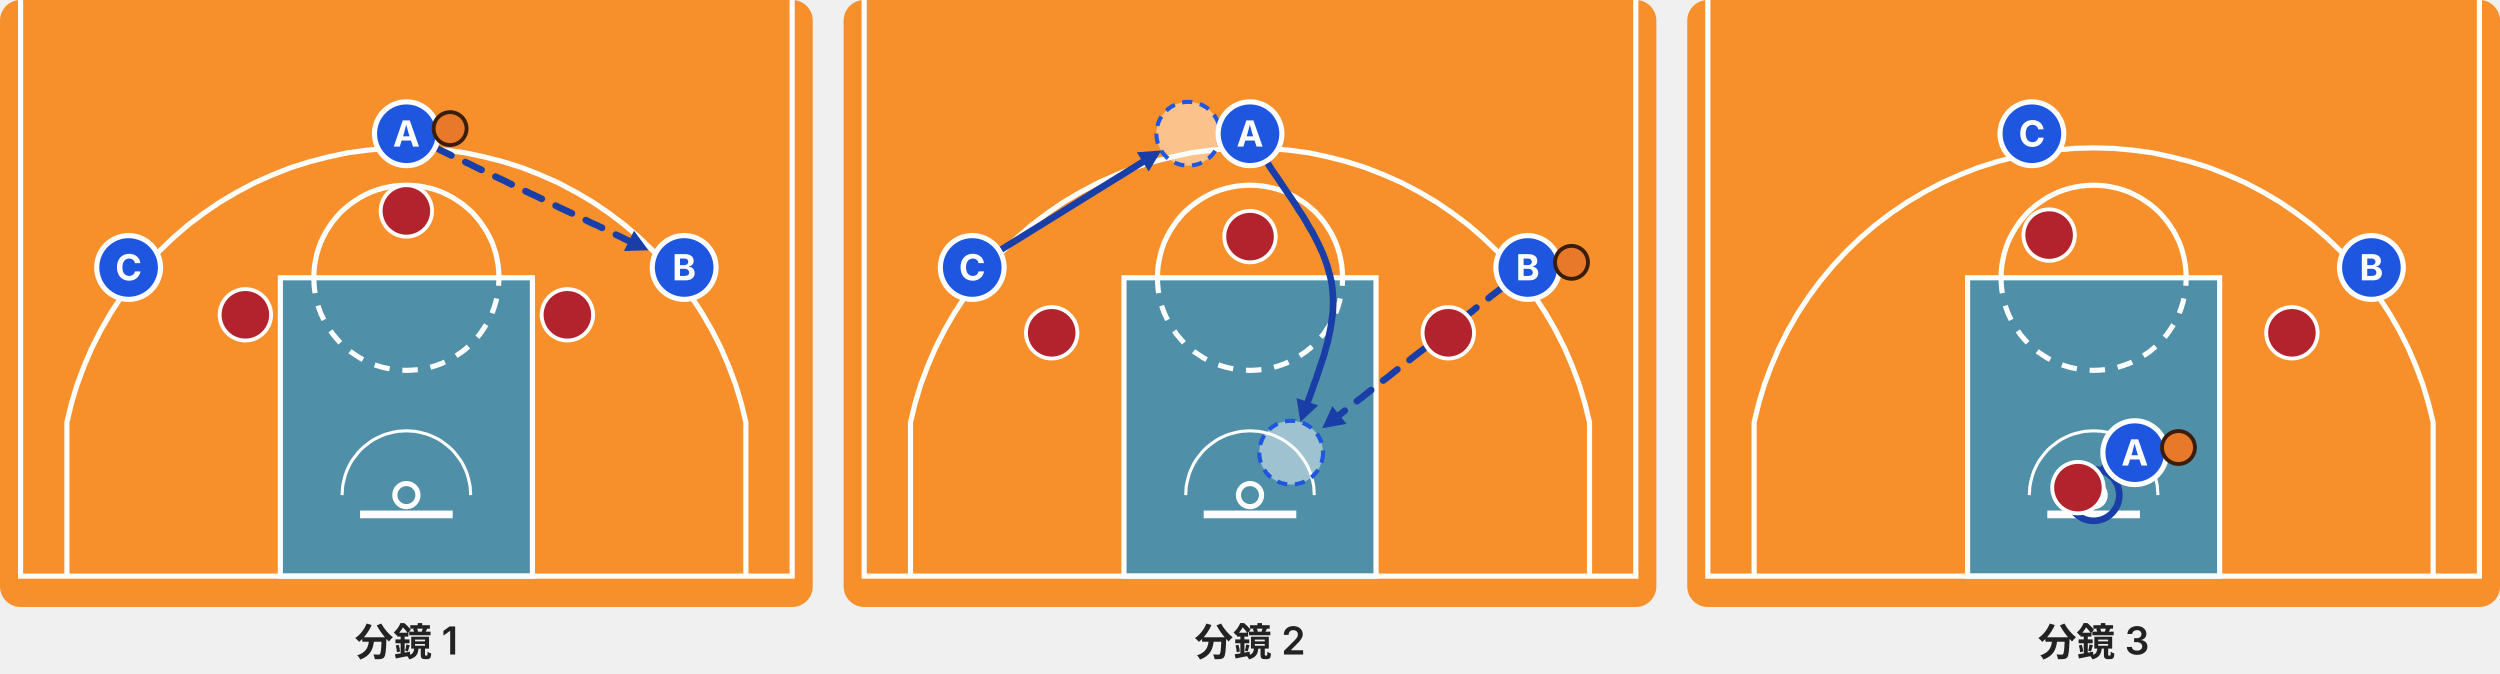
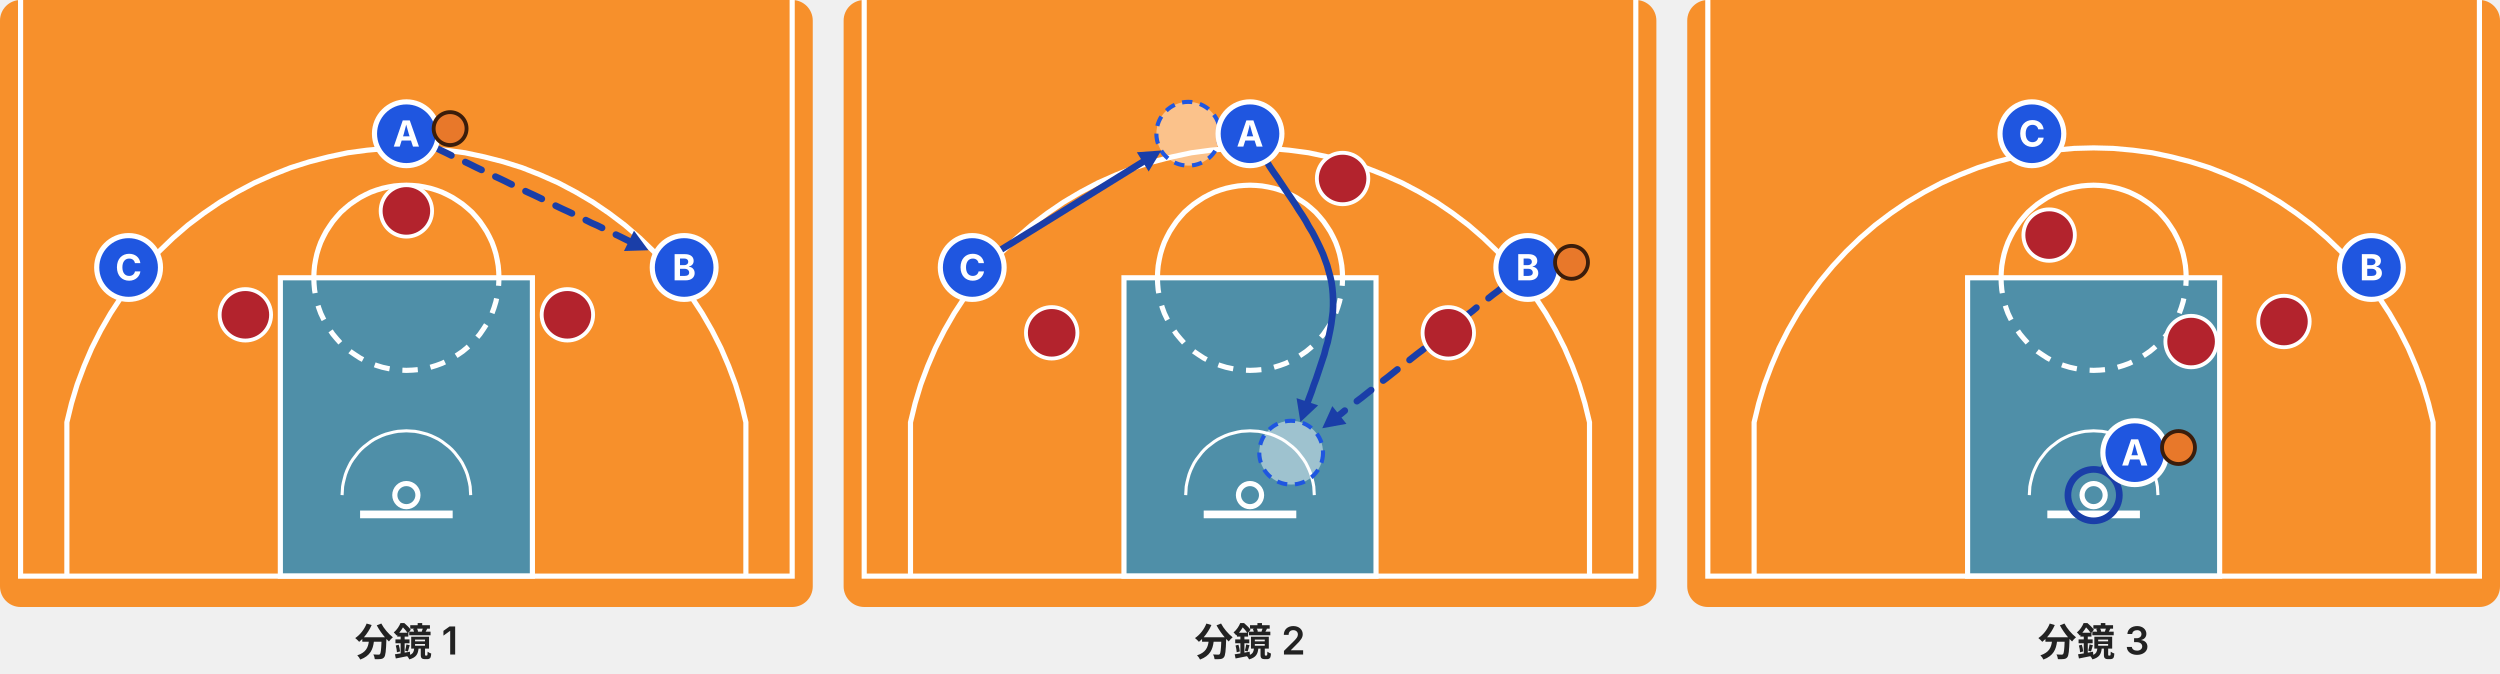
<svg xmlns="http://www.w3.org/2000/svg" viewBox="0 0 972.0 262.0" width="972.0" height="262.0" font-family="-apple-system, 'PingFang TC', 'Noto Sans TC', sans-serif">
  <g transform="translate(0,0)">
    <rect width="316.0" height="236.0" rx="8" fill="#f7902b" />
    <rect x="109.0" y="108.0" width="98.0" height="116.0" fill="#4f8fa8" stroke="#ffffff" stroke-width="2" />
    <polyline points="8.0,0.0 8.0,224.0 308.0,224.0 308.0,0.0" fill="none" stroke="#ffffff" stroke-width="2" />
    <polyline points="194.0,108.0 193.9,105.6 193.7,103.3 193.3,101.0 192.8,98.7 192.1,96.4 191.3,94.2 190.3,92.1 189.2,90.0 187.9,88.0 186.6,86.1 185.1,84.3 183.5,82.5 181.7,80.9 179.9,79.4 178.0,78.1 176.0,76.8 173.9,75.7 171.8,74.7 169.6,73.9 167.3,73.2 165.0,72.7 162.7,72.3 160.4,72.1 158.0,72.0 155.6,72.1 153.3,72.3 151.0,72.7 148.7,73.2 146.4,73.9 144.2,74.7 142.1,75.7 140.0,76.8 138.0,78.1 136.1,79.4 134.3,80.9 132.5,82.5 130.9,84.3 129.4,86.1 128.1,88.0 126.8,90.0 125.7,92.1 124.7,94.2 123.9,96.4 123.2,98.7 122.7,101.0 122.3,103.3 122.1,105.6 122.0,108.0" fill="none" stroke="#ffffff" stroke-width="2" />
    <polyline points="122.0,108.0 122.1,110.4 122.3,112.7 122.7,115.0 123.2,117.3 123.9,119.6 124.7,121.8 125.7,123.9 126.8,126.0 128.1,128.0 129.4,129.9 130.9,131.7 132.5,133.5 134.3,135.1 136.1,136.6 138.0,137.9 140.0,139.2 142.1,140.3 144.2,141.3 146.4,142.1 148.7,142.8 151.0,143.3 153.3,143.7 155.6,143.9 158.0,144.0 160.4,143.9 162.7,143.7 165.0,143.3 167.3,142.8 169.6,142.1 171.8,141.3 173.9,140.3 176.0,139.2 178.0,137.9 179.9,136.6 181.7,135.1 183.5,133.5 185.1,131.7 186.6,129.9 187.9,128.0 189.2,126.0 190.3,123.9 191.3,121.8 192.1,119.6 192.8,117.3 193.3,115.0 193.7,112.7 193.9,110.4 194.0,108.0" fill="none" stroke="#ffffff" stroke-width="2" stroke-dasharray="6 5" />
    <polyline points="290.0,224.0 290.0,164.2 288.2,156.8 286.0,149.5 283.3,142.3 280.3,135.3 276.8,128.4 273.0,121.8 268.8,115.4 264.3,109.3 259.4,103.4 254.2,97.8 248.7,92.5 242.9,87.5 236.8,82.9 230.5,78.6 223.9,74.7 217.1,71.1 210.1,68.0 203.0,65.2 195.7,62.9 188.3,61.0 180.8,59.4 173.3,58.4 165.6,57.7 158.0,57.5 150.4,57.7 142.7,58.4 135.2,59.4 127.7,61.0 120.3,62.9 113.0,65.2 105.9,68.0 98.9,71.1 92.1,74.7 85.5,78.6 79.2,82.9 73.1,87.5 67.3,92.5 61.8,97.8 56.6,103.4 51.7,109.3 47.2,115.4 43.0,121.8 39.2,128.4 35.7,135.3 32.7,142.3 30.0,149.5 27.8,156.8 26.0,164.2 26.0,224.0" fill="none" stroke="#ffffff" stroke-width="2" />
    <polyline points="183.0,192.5 182.9,190.9 182.8,189.2 182.5,187.6 182.1,186.0 181.7,184.5 181.1,182.9 180.4,181.4 179.7,180.0 178.8,178.6 177.8,177.3 176.8,176.0 175.7,174.8 174.5,173.7 173.2,172.7 171.9,171.7 170.5,170.8 169.1,170.1 167.6,169.4 166.0,168.8 164.5,168.4 162.9,168.0 161.3,167.7 159.6,167.6 158.0,167.5 156.4,167.6 154.7,167.7 153.1,168.0 151.5,168.4 150.0,168.8 148.4,169.4 146.9,170.1 145.5,170.8 144.1,171.7 142.8,172.7 141.5,173.7 140.3,174.8 139.2,176.0 138.2,177.3 137.2,178.6 136.3,180.0 135.6,181.4 134.9,182.9 134.3,184.5 133.9,186.0 133.5,187.6 133.2,189.2 133.1,190.9 133.0,192.5" fill="none" stroke="#ffffff" stroke-width="1.2" />
    <line x1="140.0" y1="200.0" x2="176.0" y2="200.0" stroke="#ffffff" stroke-width="3" />
    <circle cx="158.0" cy="192.5" r="4.5" fill="none" stroke="#ffffff" stroke-width="2" />
    <polyline points="169.2,57.4 169.3,57.4 171.5,58.5 173.8,59.6 176.0,60.7 178.3,61.8 180.5,62.8 182.8,63.9 185.0,65.0 187.3,66.1 189.5,67.2 191.8,68.3 194.0,69.3 196.3,70.4 198.5,71.5 200.8,72.6 203.0,73.7 205.3,74.8 207.5,75.8 209.8,76.9 212.0,78.0 214.3,79.1 216.5,80.2 218.8,81.3 221.0,82.3 223.3,83.4 225.5,84.5 227.8,85.6 230.0,86.7 232.3,87.7 234.5,88.8 236.8,89.9 239.0,91.0 241.3,92.1 243.5,93.2 245.8,94.3 246.0,94.4" fill="none" stroke="#1a3ea8" stroke-width="2.6" stroke-linecap="round" stroke-linejoin="round" stroke-dasharray="7 6" />
    <polygon points="252.1,97.3 246.5,89.7 242.6,97.6" fill="#1a3ea8" />
    <circle cx="158.0" cy="82.0" r="10.0" fill="#b3232d" stroke="#fff" stroke-width="1.5" />
    <circle cx="220.6" cy="122.4" r="10.0" fill="#b3232d" stroke="#fff" stroke-width="1.5" />
    <circle cx="95.4" cy="122.4" r="10.0" fill="#b3232d" stroke="#fff" stroke-width="1.5" />
    <circle cx="158.0" cy="52.0" r="12.4" fill="#1f56e0" stroke="#fff" stroke-width="2" />
    <text x="158.0" y="57.0" font-size="14" font-weight="700" fill="#fff" text-anchor="middle">A</text>
    <circle cx="266.0" cy="104.0" r="12.4" fill="#1f56e0" stroke="#fff" stroke-width="2" />
    <text x="266.0" y="109.0" font-size="14" font-weight="700" fill="#fff" text-anchor="middle">B</text>
    <circle cx="50.0" cy="104.0" r="12.4" fill="#1f56e0" stroke="#fff" stroke-width="2" />
    <text x="50.0" y="109.0" font-size="14" font-weight="700" fill="#fff" text-anchor="middle">C</text>
    <circle cx="175.0" cy="50.0" r="6.4" fill="#e8782a" stroke="#3b1d0b" stroke-width="1.5" />
    <text x="158.0" y="255.0" font-size="15" font-weight="600" fill="#222" text-anchor="middle">分鏡 1</text>
  </g>
  <g transform="translate(328,0)">
    <rect width="316.0" height="236.0" rx="8" fill="#f7902b" />
    <rect x="109.0" y="108.0" width="98.0" height="116.0" fill="#4f8fa8" stroke="#ffffff" stroke-width="2" />
    <polyline points="8.0,0.0 8.0,224.0 308.0,224.0 308.0,0.0" fill="none" stroke="#ffffff" stroke-width="2" />
    <polyline points="194.0,108.0 193.9,105.6 193.7,103.3 193.3,101.0 192.8,98.7 192.1,96.4 191.3,94.2 190.3,92.1 189.2,90.0 187.9,88.0 186.6,86.1 185.1,84.3 183.5,82.5 181.7,80.9 179.9,79.4 178.0,78.1 176.0,76.8 173.9,75.7 171.8,74.7 169.6,73.9 167.3,73.2 165.0,72.7 162.7,72.3 160.4,72.1 158.0,72.0 155.6,72.1 153.3,72.3 151.0,72.7 148.7,73.2 146.4,73.9 144.2,74.7 142.1,75.7 140.0,76.8 138.0,78.1 136.1,79.4 134.3,80.9 132.5,82.5 130.9,84.3 129.4,86.1 128.1,88.0 126.8,90.0 125.7,92.1 124.7,94.2 123.9,96.4 123.2,98.7 122.7,101.0 122.3,103.3 122.1,105.6 122.0,108.0" fill="none" stroke="#ffffff" stroke-width="2" />
    <polyline points="122.0,108.0 122.1,110.4 122.3,112.7 122.7,115.0 123.2,117.3 123.9,119.6 124.7,121.8 125.7,123.9 126.8,126.0 128.1,128.0 129.4,129.9 130.9,131.7 132.5,133.5 134.3,135.1 136.1,136.6 138.0,137.9 140.0,139.2 142.1,140.3 144.2,141.3 146.4,142.1 148.7,142.8 151.0,143.3 153.3,143.7 155.6,143.9 158.0,144.0 160.4,143.9 162.7,143.7 165.0,143.3 167.3,142.8 169.6,142.1 171.8,141.3 173.9,140.3 176.0,139.2 178.0,137.9 179.9,136.6 181.7,135.1 183.5,133.5 185.1,131.7 186.6,129.9 187.9,128.0 189.2,126.0 190.3,123.9 191.3,121.8 192.1,119.6 192.8,117.3 193.3,115.0 193.7,112.7 193.9,110.4 194.0,108.0" fill="none" stroke="#ffffff" stroke-width="2" stroke-dasharray="6 5" />
    <polyline points="290.0,224.0 290.0,164.2 288.2,156.8 286.0,149.5 283.3,142.3 280.3,135.3 276.8,128.4 273.0,121.8 268.8,115.4 264.3,109.3 259.4,103.4 254.2,97.8 248.7,92.5 242.9,87.5 236.8,82.9 230.5,78.6 223.9,74.7 217.1,71.1 210.1,68.0 203.0,65.2 195.7,62.9 188.3,61.0 180.8,59.4 173.3,58.4 165.6,57.7 158.0,57.5 150.4,57.7 142.7,58.4 135.2,59.4 127.7,61.0 120.3,62.9 113.0,65.2 105.9,68.0 98.9,71.1 92.1,74.7 85.5,78.6 79.2,82.9 73.1,87.5 67.3,92.5 61.8,97.8 56.6,103.4 51.7,109.3 47.2,115.4 43.0,121.8 39.2,128.4 35.7,135.3 32.7,142.3 30.0,149.5 27.8,156.8 26.0,164.2 26.0,224.0" fill="none" stroke="#ffffff" stroke-width="2" />
    <polyline points="183.0,192.5 182.9,190.9 182.8,189.2 182.5,187.6 182.1,186.0 181.7,184.5 181.1,182.9 180.4,181.4 179.7,180.0 178.8,178.6 177.8,177.3 176.8,176.0 175.7,174.8 174.5,173.7 173.2,172.7 171.9,171.7 170.5,170.8 169.1,170.1 167.6,169.4 166.0,168.8 164.5,168.4 162.9,168.0 161.3,167.7 159.6,167.6 158.0,167.5 156.4,167.6 154.7,167.7 153.1,168.0 151.5,168.4 150.0,168.8 148.4,169.4 146.9,170.1 145.5,170.8 144.1,171.7 142.8,172.7 141.5,173.7 140.3,174.8 139.2,176.0 138.2,177.3 137.2,178.6 136.3,180.0 135.6,181.4 134.9,182.9 134.3,184.5 133.9,186.0 133.5,187.6 133.2,189.2 133.1,190.9 133.0,192.5" fill="none" stroke="#ffffff" stroke-width="1.2" />
    <line x1="140.0" y1="200.0" x2="176.0" y2="200.0" stroke="#ffffff" stroke-width="3" />
    <circle cx="158.0" cy="192.5" r="4.5" fill="none" stroke="#ffffff" stroke-width="2" />
    <circle cx="174.0" cy="176.0" r="12.4" fill="#ffffff" fill-opacity="0.45" stroke="#1f56e0" stroke-width="1.6" stroke-dasharray="4 3" />
    <circle cx="134.0" cy="52.0" r="12.4" fill="#ffffff" fill-opacity="0.45" stroke="#1f56e0" stroke-width="1.6" stroke-dasharray="4 3" />
    <polyline points="164.3,62.6 164.4,62.6 165.7,64.8 167.1,66.9 168.6,69.0 170.0,71.1 171.4,73.2 172.8,75.3 174.3,77.5 175.7,79.6 177.0,81.7 178.4,83.8 179.7,85.9 180.9,88.1 182.2,90.2 183.3,92.3 184.4,94.5 185.4,96.6 186.4,98.8 187.2,101.0 188.0,103.2 188.6,105.4 189.2,107.6 189.7,109.8 190.0,112.0 190.2,114.3 190.3,116.6 190.3,118.9 190.2,121.2 189.9,123.6 189.6,125.9 189.2,128.2 188.7,130.6 188.2,133.0 187.5,135.3 186.9,137.7 186.1,140.1 185.3,142.5 184.5,144.9 183.7,147.3 182.8,149.7 182.0,152.1 181.1,154.5 180.2,156.9 179.9,157.7" fill="none" stroke="#1a3ea8" stroke-width="2.6" stroke-linecap="round" stroke-linejoin="round" />
    <polygon points="177.6,164.1 184.5,157.6 176.1,154.8" fill="#1a3ea8" />
    <polyline points="60.5,97.5 62.6,96.2 64.7,94.9 66.8,93.6 68.9,92.3 71.0,91.0 73.1,89.7 75.2,88.4 77.3,87.1 79.4,85.8 81.5,84.5 83.6,83.2 85.7,81.9 87.8,80.6 89.9,79.3 92.0,78.0 94.1,76.7 96.2,75.4 98.3,74.1 100.4,72.8 102.5,71.5 104.6,70.2 106.7,68.9 108.8,67.6 110.9,66.3 113.0,65.0 115.1,63.7 117.2,62.4 117.7,62.1" fill="none" stroke="#1a3ea8" stroke-width="2.6" stroke-linecap="round" stroke-linejoin="round" />
    <polygon points="123.5,58.5 114.0,59.2 118.6,66.7" fill="#1a3ea8" />
    <polyline points="256.2,111.6 256.2,111.7 254.3,113.2 252.3,114.7 250.3,116.3 248.4,117.8 246.4,119.3 244.5,120.9 242.5,122.4 240.6,123.9 238.6,125.4 236.6,127.0 234.7,128.5 232.7,130.0 230.8,131.6 228.8,133.1 226.9,134.6 224.9,136.2 222.9,137.7 221.0,139.2 219.0,140.8 217.1,142.3 215.1,143.8 213.1,145.4 211.2,146.9 209.2,148.4 207.3,150.0 205.3,151.5 203.4,153.0 201.4,154.6 199.4,156.1 197.5,157.6 195.5,159.1 193.6,160.7 191.6,162.2 191.5,162.3" fill="none" stroke="#1a3ea8" stroke-width="2.6" stroke-linecap="round" stroke-linejoin="round" stroke-dasharray="7 6" />
    <polygon points="186.1,166.5 195.5,164.8 190.0,157.9" fill="#1a3ea8" />
-     <circle cx="158.0" cy="92.0" r="10.0" fill="#b3232d" stroke="#fff" stroke-width="1.5" />
+     <circle cx="194.0" cy="69.4" r="10.0" fill="#b3232d" stroke="#fff" stroke-width="1.5" />
    <circle cx="235.1" cy="129.4" r="10.0" fill="#b3232d" stroke="#fff" stroke-width="1.5" />
    <circle cx="80.9" cy="129.4" r="10.0" fill="#b3232d" stroke="#fff" stroke-width="1.5" />
    <circle cx="158.0" cy="52.0" r="12.4" fill="#1f56e0" stroke="#fff" stroke-width="2" />
    <text x="158.0" y="57.0" font-size="14" font-weight="700" fill="#fff" text-anchor="middle">A</text>
    <circle cx="266.0" cy="104.0" r="12.4" fill="#1f56e0" stroke="#fff" stroke-width="2" />
    <text x="266.0" y="109.0" font-size="14" font-weight="700" fill="#fff" text-anchor="middle">B</text>
    <circle cx="50.0" cy="104.0" r="12.4" fill="#1f56e0" stroke="#fff" stroke-width="2" />
    <text x="50.0" y="109.0" font-size="14" font-weight="700" fill="#fff" text-anchor="middle">C</text>
    <circle cx="283.0" cy="102.0" r="6.4" fill="#e8782a" stroke="#3b1d0b" stroke-width="1.5" />
    <text x="158.0" y="255.0" font-size="15" font-weight="600" fill="#222" text-anchor="middle">分鏡 2</text>
  </g>
  <g transform="translate(656,0)">
    <rect width="316.0" height="236.0" rx="8" fill="#f7902b" />
    <rect x="109.0" y="108.0" width="98.0" height="116.0" fill="#4f8fa8" stroke="#ffffff" stroke-width="2" />
    <polyline points="8.0,0.0 8.0,224.0 308.0,224.0 308.0,0.0" fill="none" stroke="#ffffff" stroke-width="2" />
    <polyline points="194.0,108.0 193.9,105.6 193.7,103.3 193.3,101.0 192.8,98.7 192.1,96.4 191.3,94.2 190.3,92.1 189.2,90.0 187.9,88.0 186.6,86.1 185.1,84.3 183.5,82.5 181.7,80.9 179.9,79.4 178.0,78.1 176.0,76.8 173.9,75.7 171.8,74.7 169.6,73.9 167.3,73.2 165.0,72.7 162.7,72.3 160.4,72.1 158.0,72.0 155.6,72.1 153.3,72.3 151.0,72.7 148.7,73.2 146.4,73.9 144.2,74.7 142.1,75.7 140.0,76.8 138.0,78.1 136.1,79.4 134.3,80.9 132.5,82.5 130.9,84.3 129.4,86.1 128.1,88.0 126.8,90.0 125.7,92.1 124.7,94.2 123.9,96.4 123.2,98.7 122.7,101.0 122.3,103.3 122.1,105.6 122.0,108.0" fill="none" stroke="#ffffff" stroke-width="2" />
    <polyline points="122.0,108.0 122.1,110.4 122.3,112.7 122.7,115.0 123.2,117.3 123.9,119.6 124.7,121.8 125.7,123.9 126.8,126.0 128.1,128.0 129.4,129.9 130.9,131.7 132.5,133.5 134.3,135.1 136.1,136.6 138.0,137.9 140.0,139.2 142.1,140.3 144.2,141.3 146.4,142.1 148.7,142.8 151.0,143.3 153.3,143.7 155.6,143.9 158.0,144.0 160.4,143.9 162.7,143.7 165.0,143.3 167.3,142.8 169.6,142.1 171.8,141.3 173.9,140.3 176.0,139.2 178.0,137.9 179.9,136.6 181.7,135.1 183.5,133.5 185.1,131.7 186.6,129.9 187.9,128.0 189.2,126.0 190.3,123.9 191.3,121.8 192.1,119.6 192.8,117.3 193.3,115.0 193.7,112.7 193.9,110.4 194.0,108.0" fill="none" stroke="#ffffff" stroke-width="2" stroke-dasharray="6 5" />
    <polyline points="290.0,224.0 290.0,164.2 288.2,156.8 286.0,149.5 283.3,142.3 280.3,135.3 276.8,128.4 273.0,121.8 268.8,115.4 264.3,109.3 259.4,103.4 254.2,97.8 248.7,92.5 242.9,87.5 236.8,82.9 230.5,78.6 223.9,74.7 217.1,71.1 210.1,68.0 203.0,65.2 195.7,62.9 188.3,61.0 180.8,59.4 173.3,58.4 165.6,57.7 158.0,57.5 150.4,57.7 142.7,58.4 135.2,59.4 127.7,61.0 120.3,62.9 113.0,65.2 105.9,68.0 98.9,71.1 92.1,74.7 85.5,78.6 79.2,82.9 73.1,87.5 67.3,92.5 61.8,97.8 56.6,103.4 51.7,109.3 47.2,115.4 43.0,121.8 39.2,128.4 35.7,135.3 32.7,142.3 30.0,149.5 27.8,156.8 26.0,164.2 26.0,224.0" fill="none" stroke="#ffffff" stroke-width="2" />
    <polyline points="183.0,192.5 182.9,190.9 182.8,189.2 182.5,187.6 182.1,186.0 181.7,184.5 181.1,182.9 180.4,181.4 179.7,180.0 178.8,178.6 177.8,177.3 176.8,176.0 175.7,174.8 174.5,173.7 173.2,172.7 171.9,171.7 170.5,170.8 169.1,170.1 167.6,169.4 166.0,168.8 164.5,168.4 162.9,168.0 161.3,167.7 159.6,167.6 158.0,167.5 156.4,167.6 154.7,167.7 153.1,168.0 151.5,168.4 150.0,168.8 148.4,169.4 146.9,170.1 145.5,170.8 144.1,171.7 142.8,172.7 141.5,173.7 140.3,174.8 139.2,176.0 138.2,177.3 137.2,178.6 136.3,180.0 135.6,181.4 134.9,182.9 134.3,184.5 133.9,186.0 133.5,187.6 133.2,189.2 133.1,190.9 133.0,192.5" fill="none" stroke="#ffffff" stroke-width="1.2" />
    <line x1="140.0" y1="200.0" x2="176.0" y2="200.0" stroke="#ffffff" stroke-width="3" />
    <circle cx="158.0" cy="192.5" r="4.5" fill="none" stroke="#ffffff" stroke-width="2" />
    <polyline points="163.0,181.5 161.7,183.2" fill="none" stroke="#1a3ea8" stroke-width="3.6" stroke-linecap="round" stroke-linejoin="round" stroke-dasharray="1 6" />
    <circle cx="158.0" cy="192.5" r="10.0" fill="none" stroke="#1a3ea8" stroke-width="2.6" />
-     <circle cx="151.9" cy="189.6" r="10.0" fill="#b3232d" stroke="#fff" stroke-width="1.5" />
-     <circle cx="235.1" cy="129.4" r="10.0" fill="#b3232d" stroke="#fff" stroke-width="1.5" />
+     <circle cx="195.9" cy="132.8" r="10.0" fill="#b3232d" stroke="#fff" stroke-width="1.5" />
+     <circle cx="232.0" cy="125.0" r="10.0" fill="#b3232d" stroke="#fff" stroke-width="1.5" />
    <circle cx="140.7" cy="91.4" r="10.0" fill="#b3232d" stroke="#fff" stroke-width="1.5" />
    <circle cx="174.0" cy="176.0" r="12.4" fill="#1f56e0" stroke="#fff" stroke-width="2" />
    <text x="174.0" y="181.0" font-size="14" font-weight="700" fill="#fff" text-anchor="middle">A</text>
    <circle cx="266.0" cy="104.0" r="12.4" fill="#1f56e0" stroke="#fff" stroke-width="2" />
    <text x="266.0" y="109.0" font-size="14" font-weight="700" fill="#fff" text-anchor="middle">B</text>
    <circle cx="134.0" cy="52.0" r="12.4" fill="#1f56e0" stroke="#fff" stroke-width="2" />
    <text x="134.0" y="57.0" font-size="14" font-weight="700" fill="#fff" text-anchor="middle">C</text>
    <circle cx="191.0" cy="174.0" r="6.4" fill="#e8782a" stroke="#3b1d0b" stroke-width="1.5" />
    <text x="158.0" y="255.0" font-size="15" font-weight="600" fill="#222" text-anchor="middle">分鏡 3</text>
  </g>
</svg>
